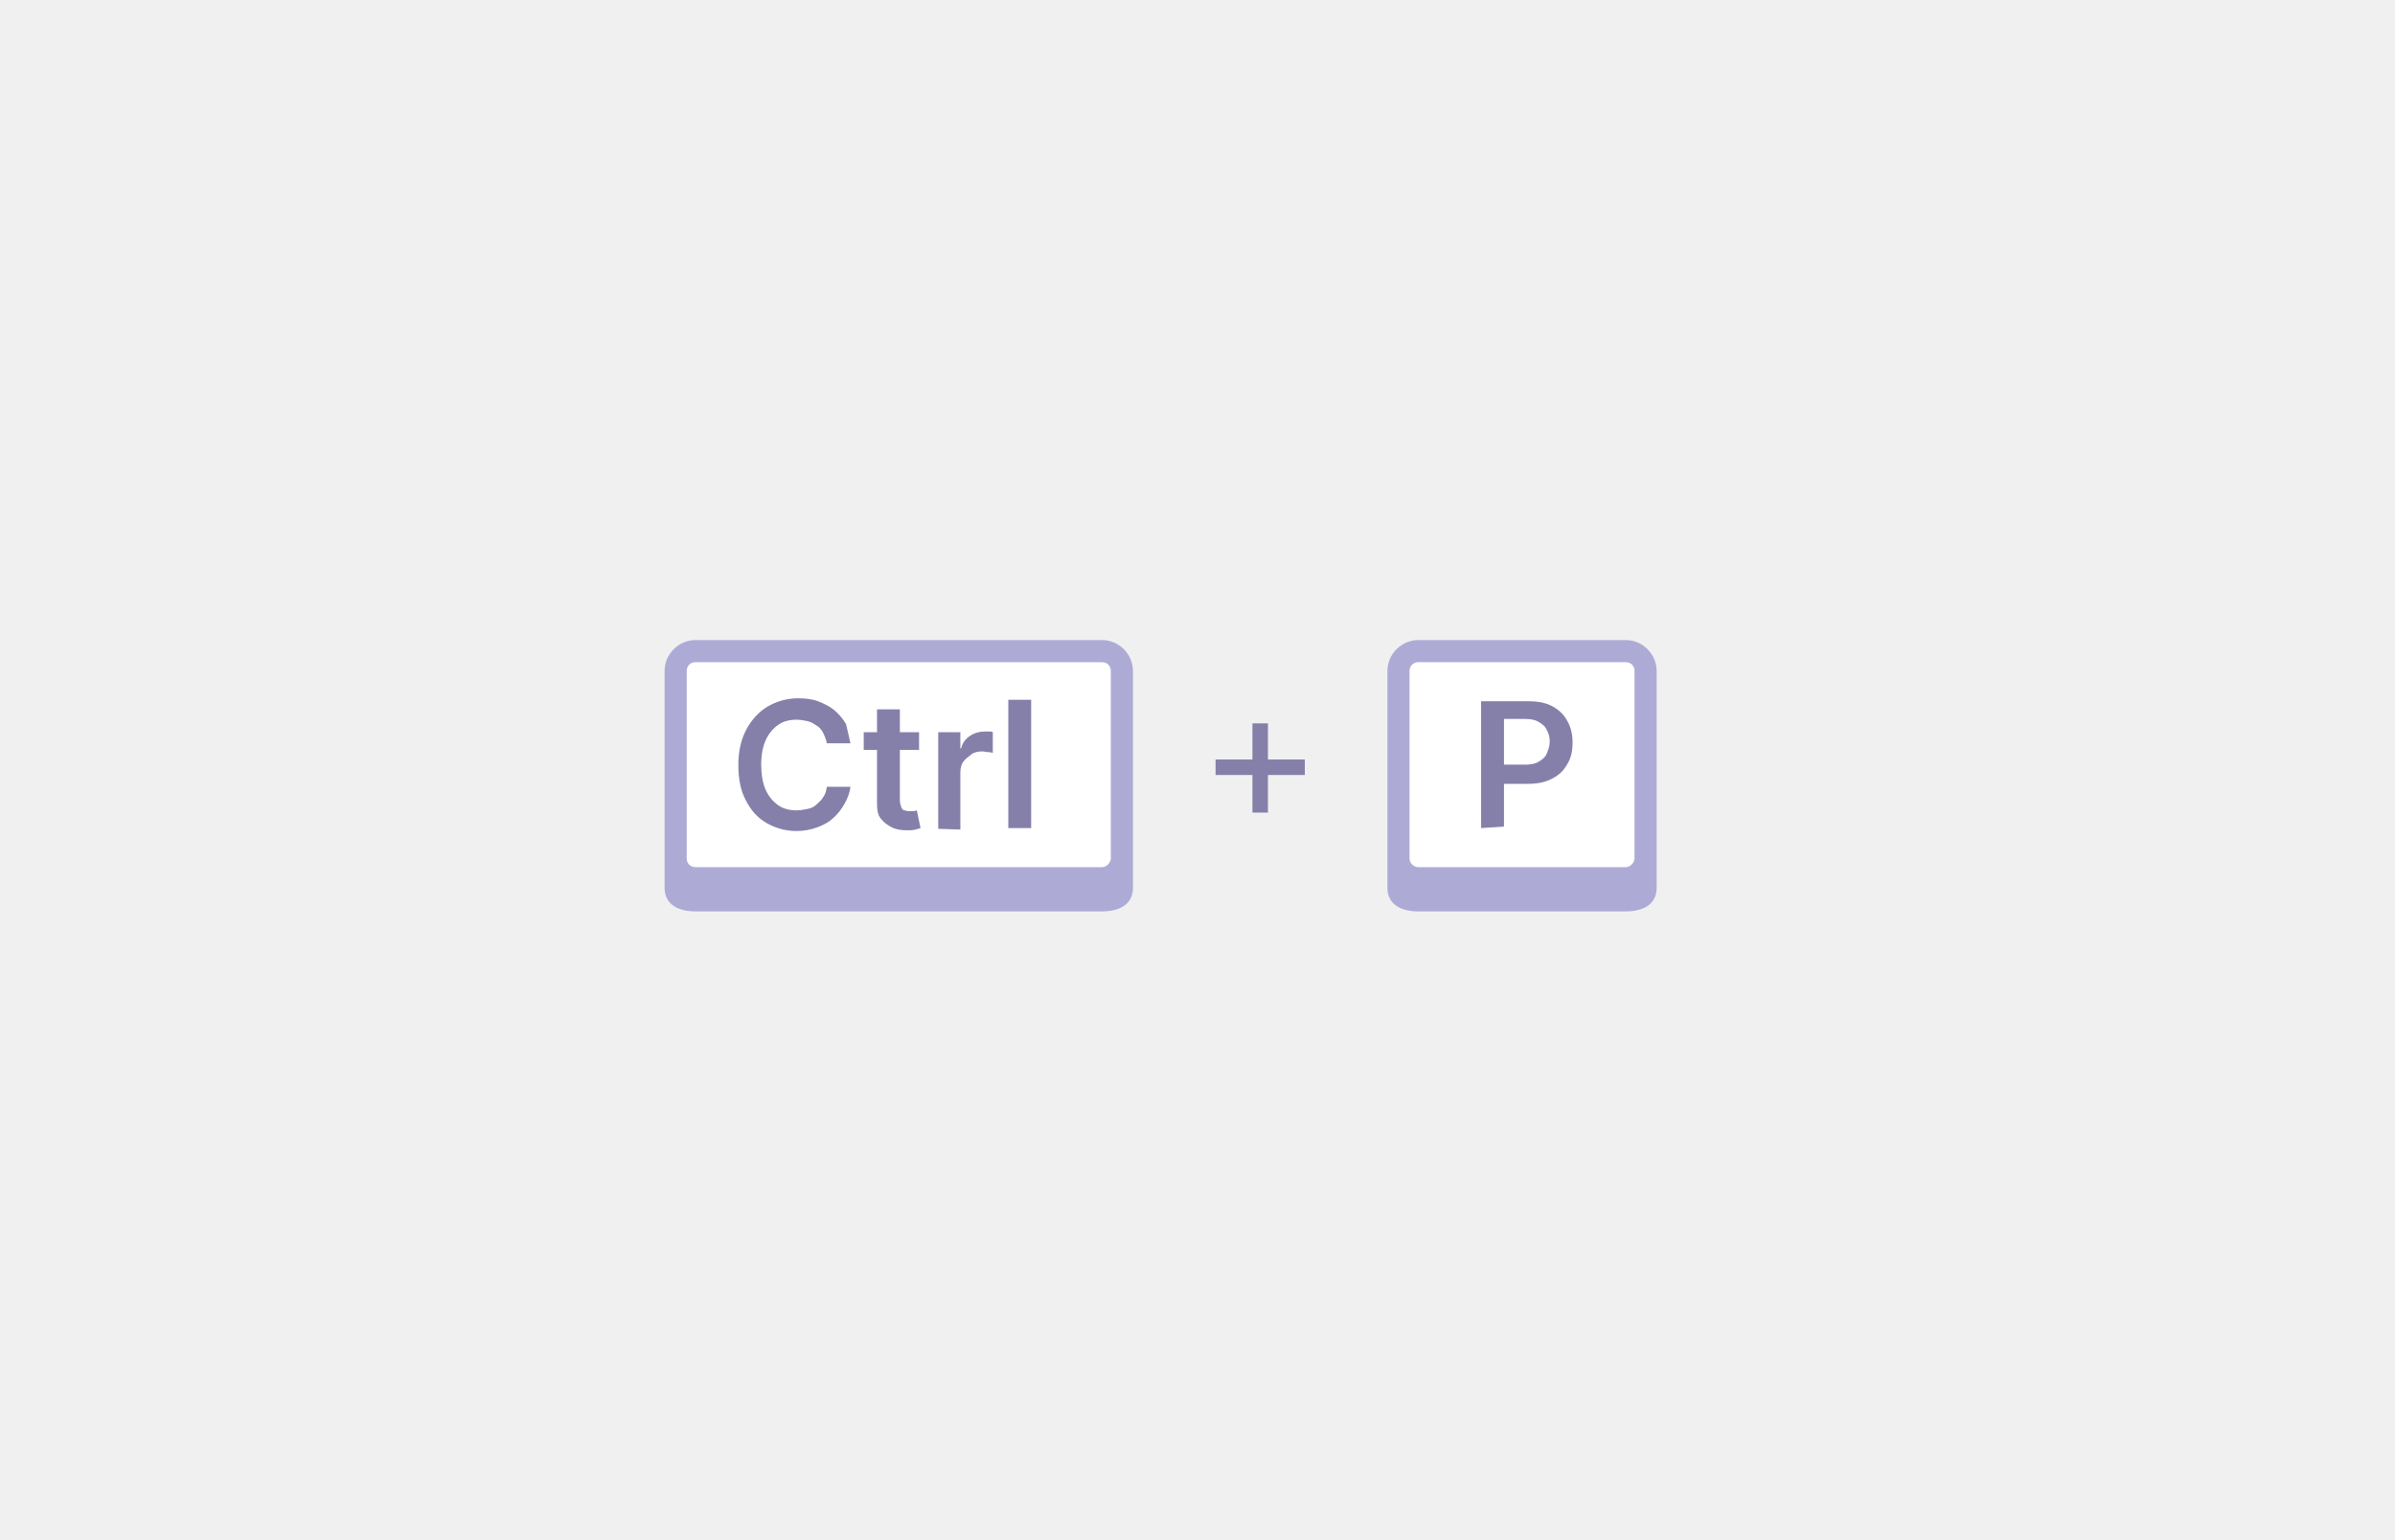
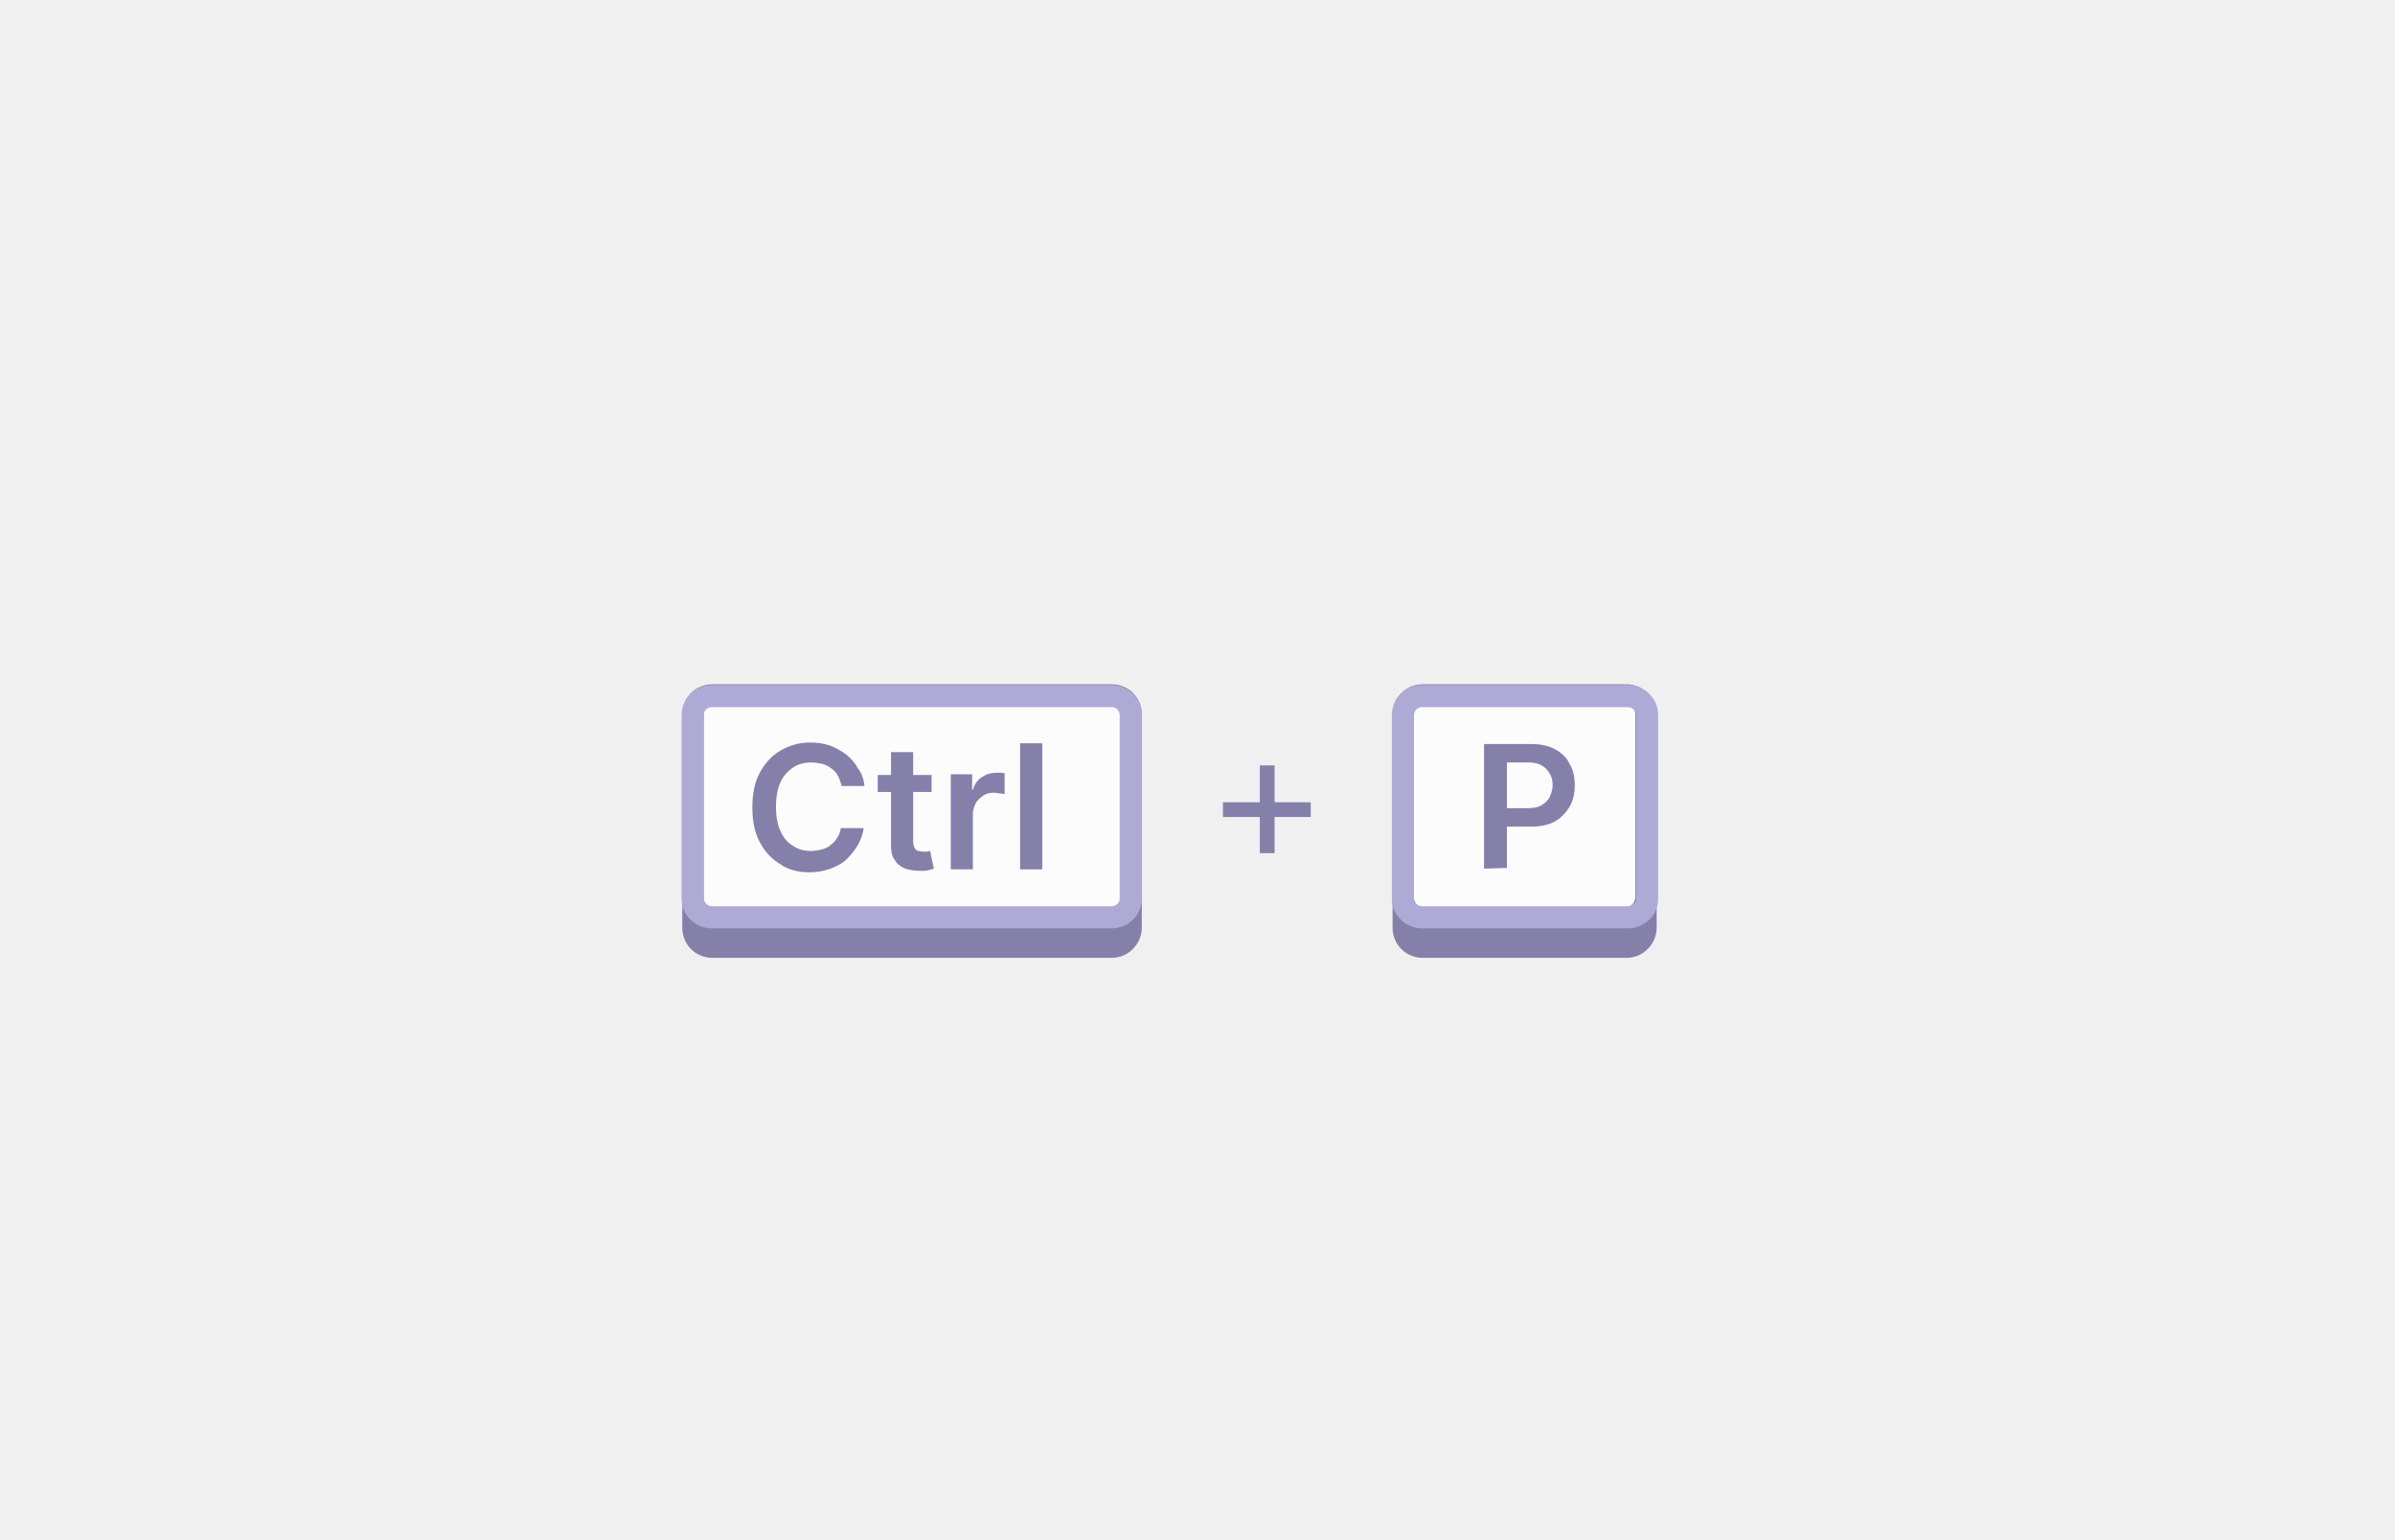
<svg xmlns="http://www.w3.org/2000/svg" version="1.1" id="a" x="0px" y="0px" viewBox="0 0 324.7 208.8" style="enable-background:new 0 0 324.7 208.8;" xml:space="preserve">
  <style type="text/css">
- 	.st0{fill:#FFFFFF;}
- 	.st1{fill:#ADABD6;}
- 	.st2{fill:#8580AA;}
+ 	.st0{opacity:0.8;fill:#FFFFFF;}
+ 	.st1{fill:#8580AA;}
+ 	.st2{fill:none;stroke:#ADABD6;stroke-width:3;stroke-miterlimit:10;}
</style>
-   <rect x="92" y="89.8" class="st0" width="60.1" height="29.2" />
-   <path class="st1" d="M149.4,86.8H94.3c-2.3,0-4.2,1.9-4.2,4.2v29.4c0,2.3,1.9,3.2,4.2,3.2h55.1c2.3,0,4.2-0.9,4.2-3.2V91  C153.6,88.7,151.7,86.8,149.4,86.8z M149.4,117.6H94.3c-0.7,0-1.2-0.5-1.2-1.2V91c0-0.7,0.5-1.2,1.2-1.2h55.1c0.7,0,1.2,0.5,1.2,1.2  v25.4C150.6,117,150,117.6,149.4,117.6z" />
-   <path class="st2" d="M115.3,100.8h-3.2c-0.1-0.5-0.3-1-0.5-1.4c-0.2-0.4-0.5-0.8-0.9-1c-0.4-0.3-0.8-0.5-1.2-0.6  c-0.5-0.1-1-0.2-1.5-0.2c-0.9,0-1.8,0.2-2.5,0.7s-1.3,1.2-1.7,2.1s-0.6,2-0.6,3.3c0,1.3,0.2,2.5,0.6,3.4c0.4,0.9,1,1.6,1.7,2.1  c0.7,0.5,1.6,0.7,2.5,0.7c0.5,0,1-0.1,1.5-0.2s0.9-0.3,1.2-0.6s0.7-0.6,0.9-1c0.3-0.4,0.4-0.8,0.5-1.4l3.2,0  c-0.1,0.8-0.4,1.6-0.8,2.3c-0.4,0.7-0.9,1.4-1.5,1.9c-0.6,0.6-1.4,1-2.2,1.3c-0.8,0.3-1.8,0.5-2.8,0.5c-1.5,0-2.9-0.4-4.1-1.1  c-1.2-0.7-2.1-1.7-2.8-3.1c-0.7-1.3-1-2.9-1-4.8c0-1.9,0.4-3.5,1.1-4.8c0.7-1.3,1.7-2.4,2.9-3.1c1.2-0.7,2.6-1.1,4.1-1.1  c1,0,1.9,0.1,2.7,0.4c0.8,0.3,1.6,0.7,2.2,1.2c0.6,0.5,1.2,1.2,1.6,1.9C114.9,99,115.1,99.9,115.3,100.8L115.3,100.8z" />
-   <path class="st2" d="M124.6,99.3v2.4h-7.5v-2.4H124.6z M118.9,96.2h3.1v12.3c0,0.4,0.1,0.7,0.2,1s0.3,0.4,0.5,0.4  c0.2,0.1,0.4,0.1,0.7,0.1c0.2,0,0.4,0,0.5,0s0.3-0.1,0.4-0.1l0.5,2.4c-0.2,0.1-0.4,0.1-0.7,0.2s-0.7,0.1-1.1,0.1  c-0.8,0-1.5-0.1-2.1-0.4c-0.6-0.3-1.1-0.7-1.5-1.2c-0.4-0.5-0.5-1.2-0.5-2L118.9,96.2L118.9,96.2z" />
-   <path class="st2" d="M127.2,112.4V99.3h3v2.2h0.1c0.2-0.8,0.6-1.3,1.2-1.7c0.6-0.4,1.3-0.6,2-0.6c0.2,0,0.4,0,0.6,0  c0.2,0,0.4,0,0.5,0.1v2.8c-0.1,0-0.3-0.1-0.6-0.1c-0.3,0-0.6-0.1-0.8-0.1c-0.6,0-1.1,0.1-1.5,0.4s-0.8,0.6-1.1,1  c-0.3,0.4-0.4,0.9-0.4,1.5v7.7L127.2,112.4L127.2,112.4z" />
-   <path class="st2" d="M139.8,94.9v17.4h-3.1V94.9H139.8z" />
-   <path class="st2" d="M164.8,105.1v-2.1h12.1v2.1H164.8z M169.8,110.1V98.1h2.1v12.1H169.8z" />
-   <rect x="189.7" y="88.5" class="st0" width="33.3" height="30.5" />
-   <path class="st1" d="M220.4,86.8h-28.1c-2.3,0-4.2,1.9-4.2,4.2v29.4c0,2.3,1.9,3.2,4.2,3.2h28.1c2.3,0,4.2-0.9,4.2-3.2V91  C224.6,88.7,222.7,86.8,220.4,86.8z M220.4,117.6h-28.1c-0.6,0-1.2-0.5-1.2-1.2V91c0-0.7,0.5-1.2,1.2-1.2h28.1  c0.7,0,1.2,0.5,1.2,1.2v25.4C221.6,117,221,117.6,220.4,117.6z" />
-   <path class="st2" d="M200.8,112.3V95.1h6.4c1.3,0,2.4,0.2,3.3,0.7c0.9,0.5,1.6,1.2,2,2c0.5,0.9,0.7,1.8,0.7,2.9  c0,1.1-0.2,2.1-0.7,2.9c-0.5,0.9-1.1,1.5-2.1,2c-0.9,0.5-2,0.7-3.3,0.7h-4.3v-2.6h3.9c0.8,0,1.4-0.1,1.9-0.4  c0.5-0.3,0.9-0.6,1.1-1.1c0.2-0.5,0.4-1,0.4-1.6c0-0.6-0.1-1.1-0.4-1.6c-0.2-0.5-0.6-0.8-1.1-1.1c-0.5-0.3-1.1-0.4-1.9-0.4h-2.8  v14.6L200.8,112.3L200.8,112.3z" />
+   <rect x="94.4" y="95.7" class="st0" width="59" height="28.7" />
+   <path class="st1" d="M150.7,92.8H96.6c-2.3,0-4.1,1.8-4.1,4.1v28.9c0,2.3,1.8,4.1,4.1,4.1h54.1c2.3,0,4.1-1.9,4.1-4.1V96.9  C154.8,94.6,153,92.8,150.7,92.8z M150.7,123H96.6c-0.6,0-1.2-0.5-1.2-1.2v-25c0-0.6,0.5-1.2,1.2-1.2h54.1c0.6,0,1.2,0.5,1.2,1.2v25  C151.9,122.5,151.3,123,150.7,123z" />
+   <path class="st1" d="M117.2,106.6h-3.1c-0.1-0.5-0.3-1-0.5-1.4c-0.2-0.4-0.5-0.7-0.9-1c-0.4-0.3-0.8-0.5-1.2-0.6  c-0.5-0.1-0.9-0.2-1.5-0.2c-0.9,0-1.8,0.2-2.5,0.7c-0.7,0.5-1.3,1.1-1.7,2c-0.4,0.9-0.6,2-0.6,3.3s0.2,2.4,0.6,3.3  c0.4,0.9,1,1.6,1.7,2c0.7,0.5,1.5,0.7,2.5,0.7c0.5,0,1-0.1,1.4-0.2s0.9-0.3,1.2-0.6c0.4-0.3,0.7-0.6,0.9-1c0.3-0.4,0.4-0.8,0.5-1.3  l3.1,0c-0.1,0.8-0.4,1.6-0.8,2.3c-0.4,0.7-0.9,1.3-1.5,1.9s-1.4,1-2.2,1.3c-0.8,0.3-1.8,0.5-2.8,0.5c-1.5,0-2.9-0.3-4-1.1  c-1.2-0.7-2.1-1.7-2.8-3c-0.7-1.3-1-2.9-1-4.7c0-1.8,0.3-3.4,1-4.7c0.7-1.3,1.6-2.3,2.8-3c1.2-0.7,2.5-1.1,4-1.1  c1,0,1.8,0.1,2.7,0.4c0.8,0.3,1.5,0.7,2.2,1.2c0.6,0.5,1.2,1.1,1.6,1.9C116.8,104.8,117.1,105.6,117.2,106.6L117.2,106.6z" />
+   <path class="st1" d="M126.3,105.1v2.3H119v-2.3H126.3z M120.8,102h3v12.1c0,0.4,0.1,0.7,0.2,0.9s0.3,0.4,0.5,0.4s0.4,0.1,0.7,0.1  c0.2,0,0.4,0,0.5,0s0.3-0.1,0.4-0.1l0.5,2.4c-0.2,0.1-0.4,0.1-0.7,0.2c-0.3,0.1-0.7,0.1-1.1,0.1c-0.8,0-1.4-0.1-2.1-0.3  c-0.6-0.3-1.1-0.6-1.4-1.2c-0.4-0.5-0.5-1.2-0.5-2L120.8,102L120.8,102z" />
+   <path class="st1" d="M128.9,117.9v-12.9h2.9v2.1h0.1c0.2-0.7,0.6-1.3,1.2-1.7c0.6-0.4,1.2-0.6,2-0.6c0.2,0,0.4,0,0.6,0  c0.2,0,0.4,0,0.5,0.1v2.8c-0.1,0-0.3-0.1-0.6-0.1c-0.3,0-0.5-0.1-0.8-0.1c-0.6,0-1.1,0.1-1.5,0.4s-0.8,0.6-1,1s-0.4,0.9-0.4,1.4v7.6  L128.9,117.9L128.9,117.9z" />
+   <path class="st1" d="M141.3,100.8v17.1h-3v-17.1H141.3z" />
+   <path class="st1" d="M165.8,110.8v-2h11.9v2H165.8z M170.8,115.7v-11.9h2v11.9H170.8z" />
+   <rect x="190.3" y="94.4" class="st0" width="32.7" height="29.9" />
+   <path class="st1" d="M220.5,92.8h-27.6c-2.3,0-4.1,1.8-4.1,4.1v28.9c0,2.3,1.8,4.1,4.1,4.1h27.6c2.3,0,4.1-1.9,4.1-4.1V96.9  C224.6,94.6,222.7,92.8,220.5,92.8z M220.5,123h-27.6c-0.6,0-1.2-0.5-1.2-1.2v-25c0-0.6,0.5-1.2,1.2-1.2h27.6c0.6,0,1.2,0.5,1.2,1.2  v25C221.6,122.5,221.1,123,220.5,123z" />
+   <path class="st1" d="M201.2,117.8v-16.9h6.3c1.3,0,2.4,0.2,3.3,0.7c0.9,0.5,1.6,1.1,2,2c0.5,0.8,0.7,1.8,0.7,2.9s-0.2,2-0.7,2.9  c-0.5,0.8-1.1,1.5-2,2c-0.9,0.5-2,0.7-3.3,0.7h-4.2v-2.5h3.8c0.8,0,1.4-0.1,1.9-0.4c0.5-0.3,0.8-0.6,1.1-1.1c0.2-0.5,0.4-1,0.4-1.6  c0-0.6-0.1-1.1-0.4-1.6s-0.6-0.8-1.1-1.1c-0.5-0.3-1.1-0.4-1.9-0.4h-2.8v14.3L201.2,117.8L201.2,117.8z" />
+   <path class="st2" d="M150.7,124.4H96.5c-1.4,0-2.6-1.1-2.6-2.6V97c0-1.4,1.1-2.6,2.6-2.6h54.2c1.4,0,2.6,1.1,2.6,2.6v24.9  C153.3,123.3,152.1,124.4,150.7,124.4z" />
+   <path class="st2" d="M220.7,124.4h-27.9c-1.4,0-2.6-1.1-2.6-2.6V97c0-1.4,1.1-2.6,2.6-2.6h27.9c1.4,0,2.6,1.1,2.6,2.6v24.9  C223.3,123.3,222.1,124.4,220.7,124.4z" />
</svg>
